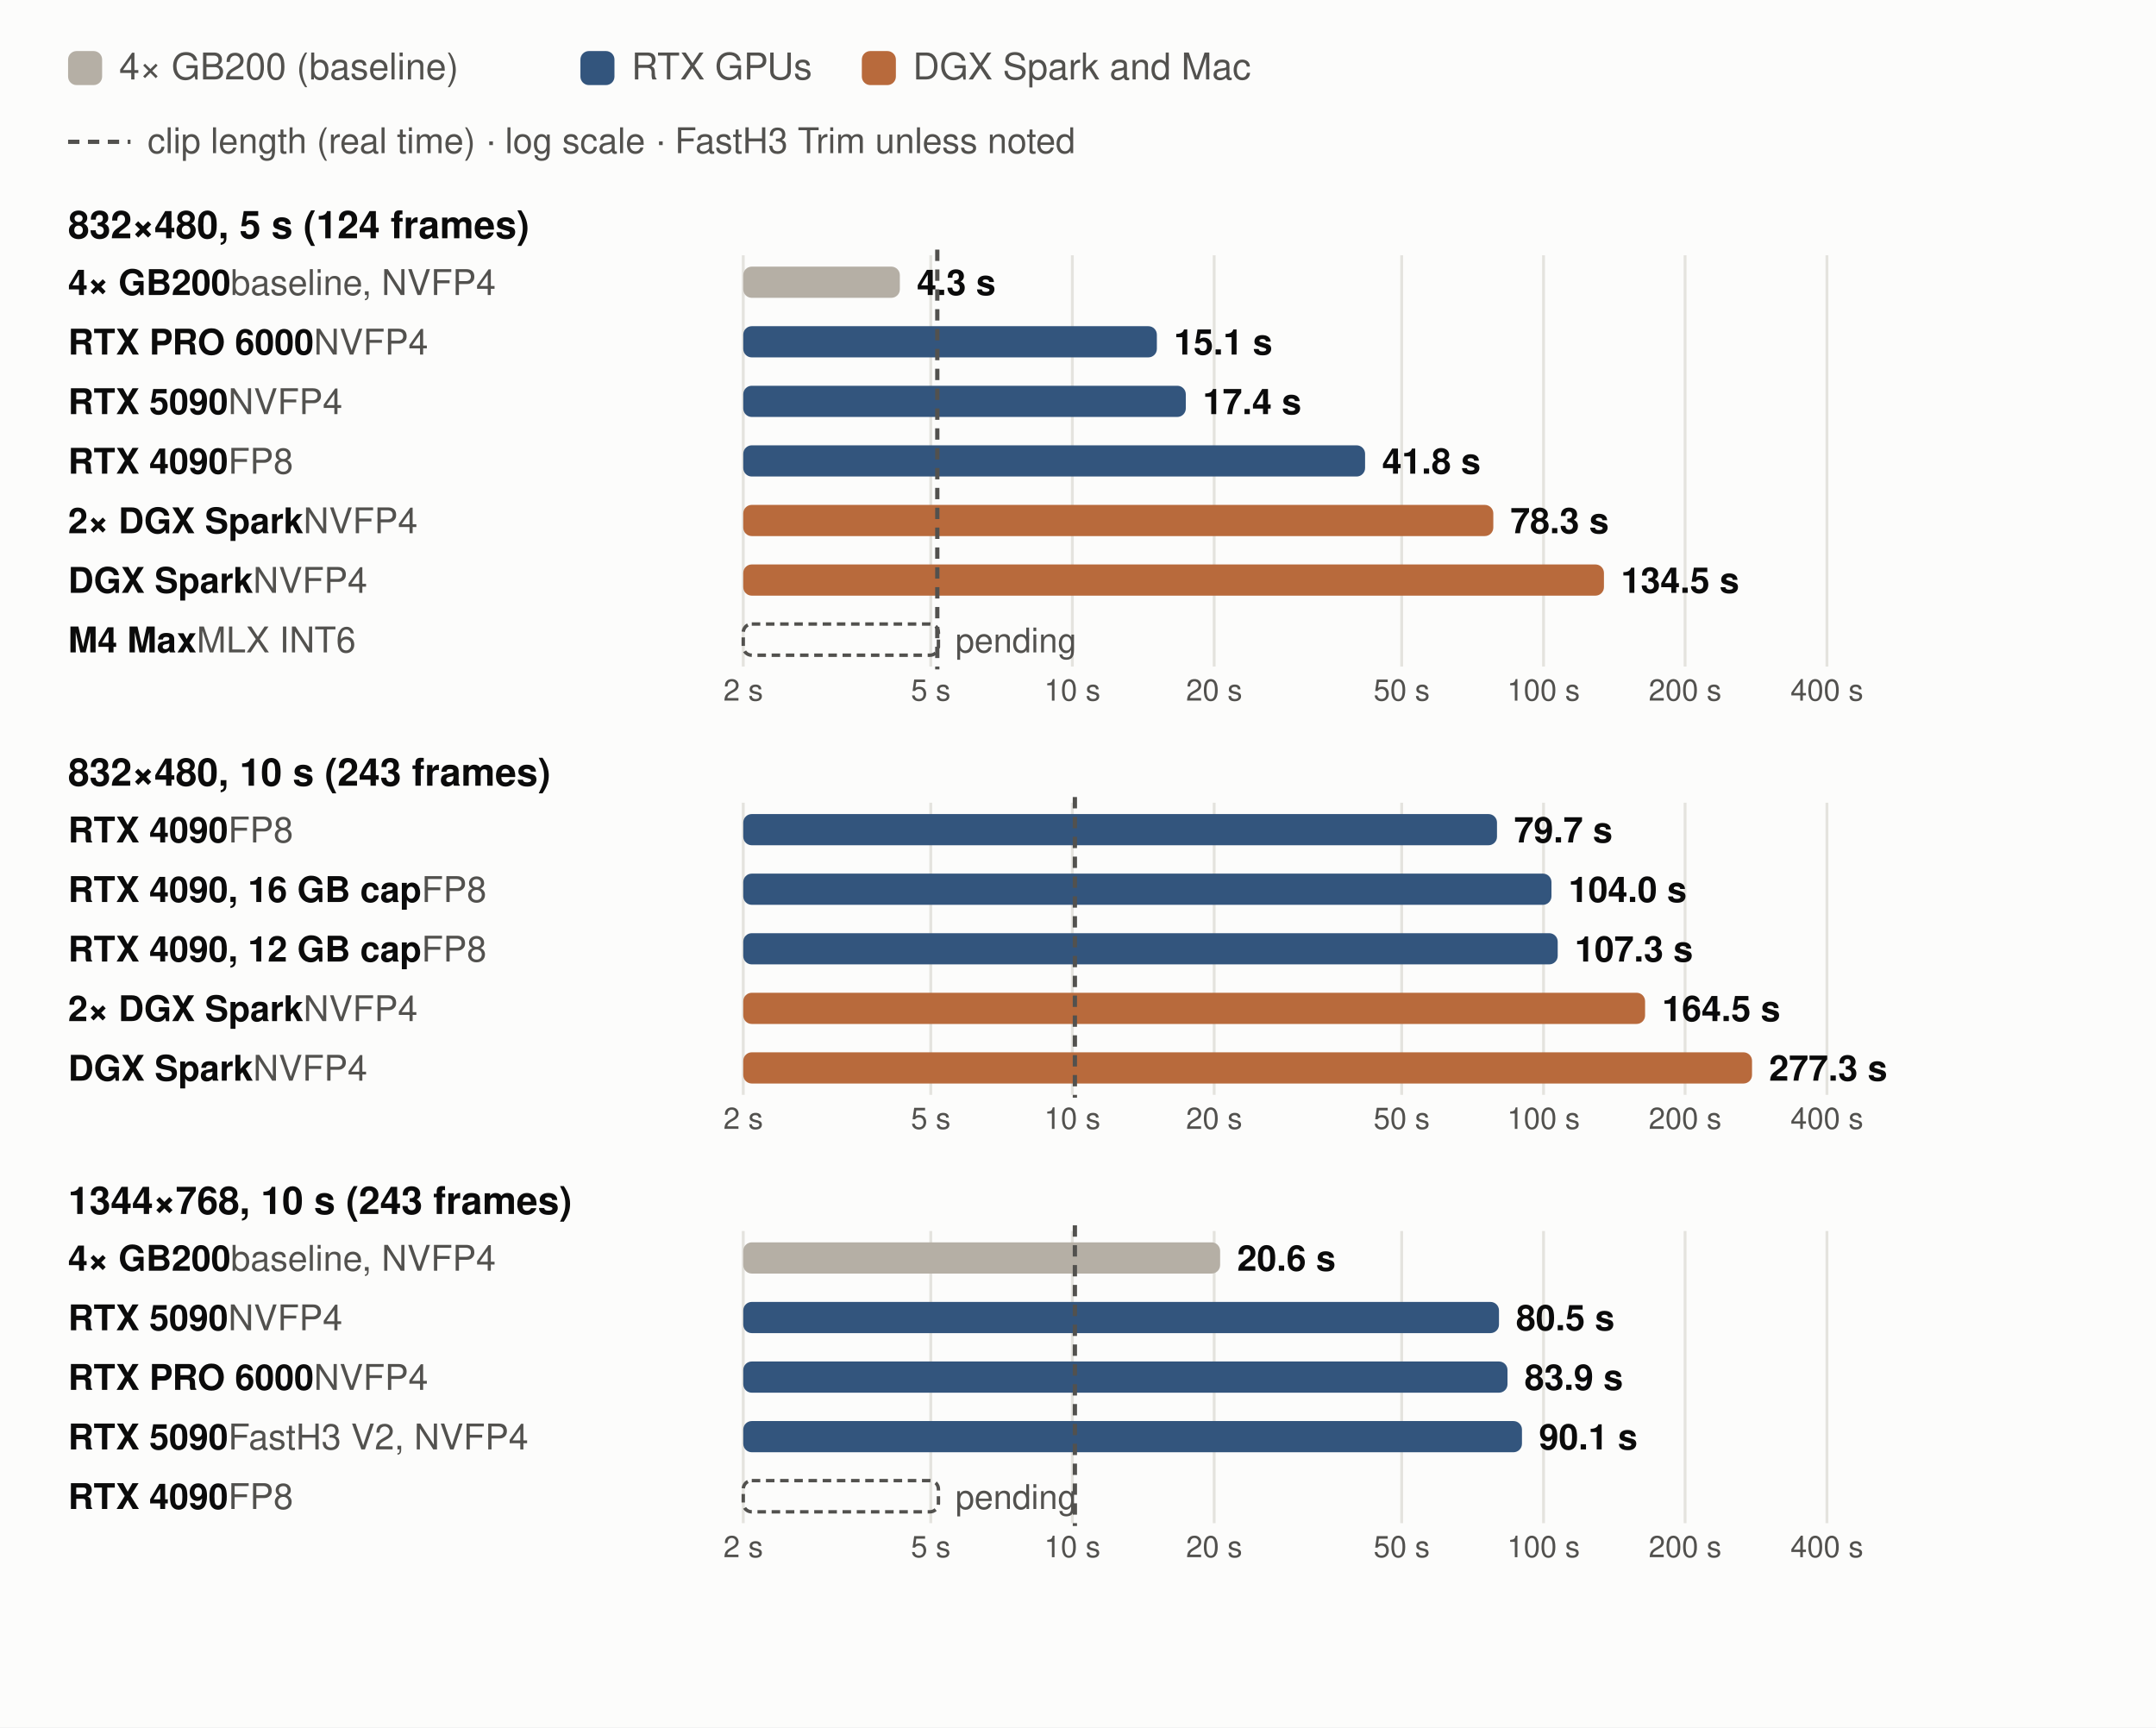
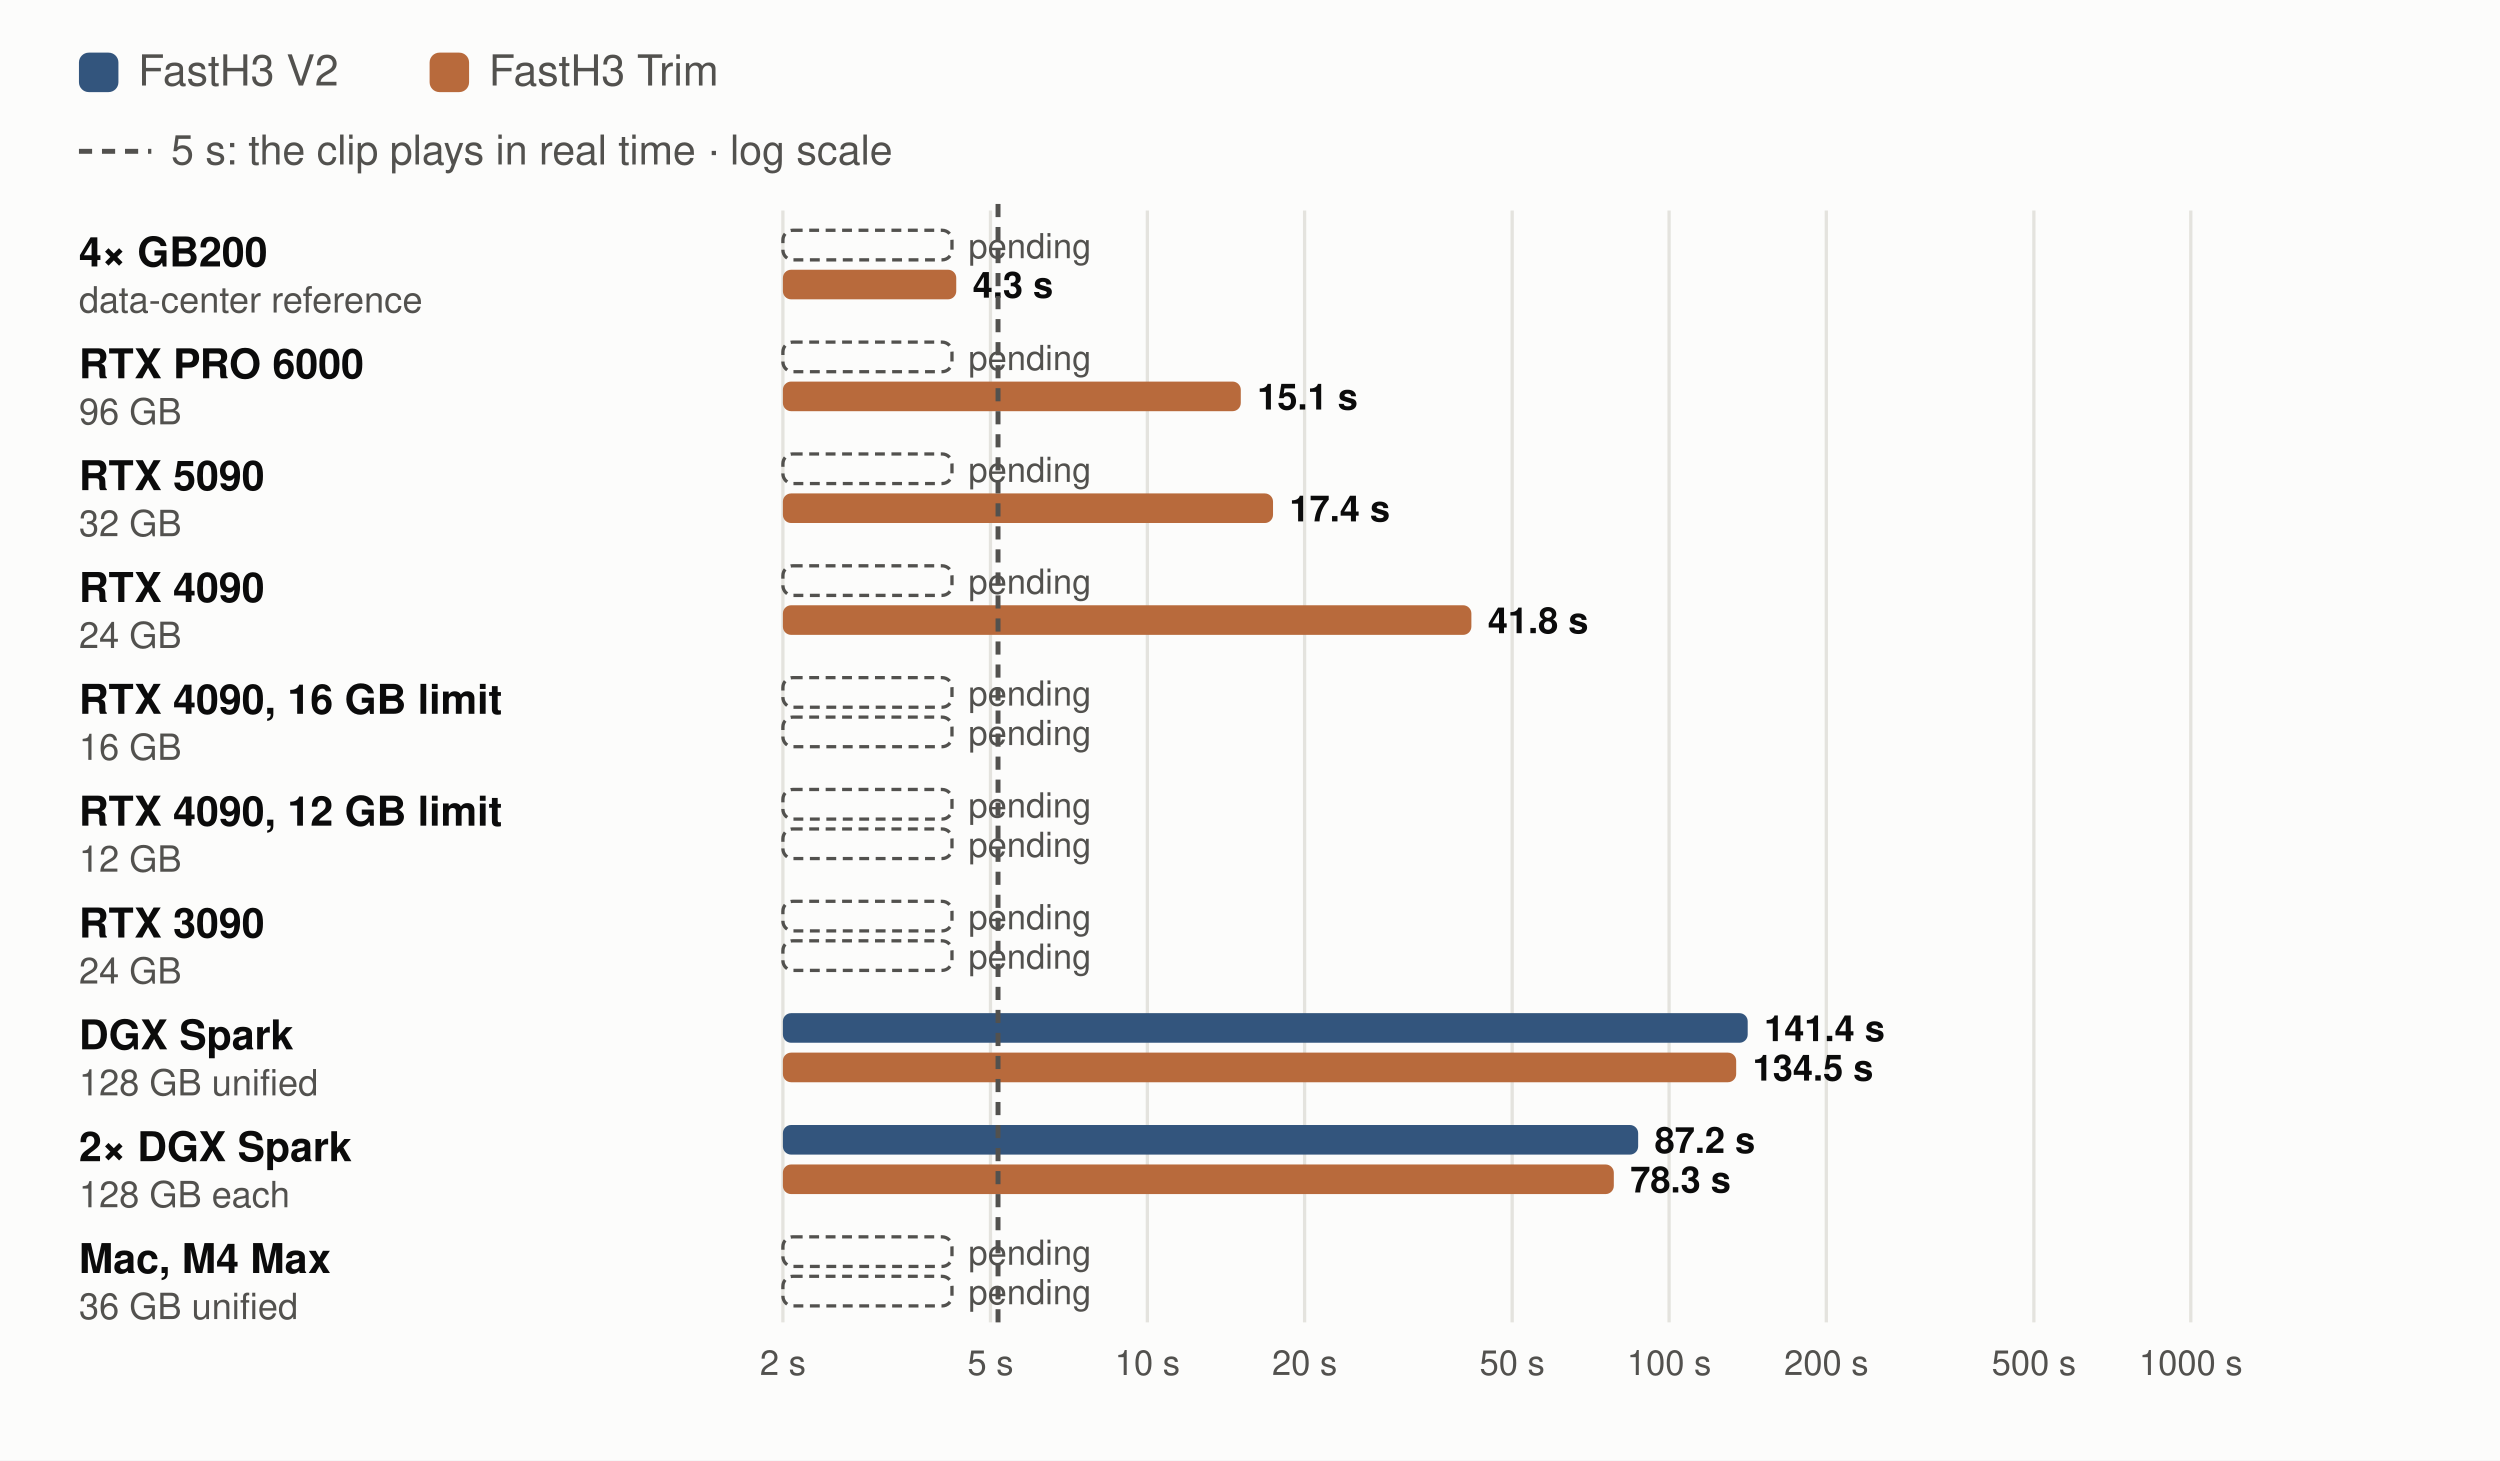
- <svg xmlns="http://www.w3.org/2000/svg" width="760" height="609" viewBox="0 0 760 609" role="img" aria-labelledby="t d">
+ <svg xmlns="http://www.w3.org/2000/svg" width="760" height="444" viewBox="0 0 760 444" role="img" aria-labelledby="t d">
  <style>
  .bg{fill:#fcfcfb} .t1{fill:#0b0b0b} .t2{fill:#52514e} .grid{stroke:#e4e3de} .axis{stroke:#9b9a95}
  .s1{fill:#33557d} .s2{fill:#b86a3c} .s3{fill:#b5afa5} .drop{fill:#b0463c} .ref{stroke:#52514e}
  .gap{stroke:#fcfcfb} .on{fill:#ffffff} .on3{fill:#0b0b0b} .est{fill:none;stroke:#52514e}
  .ring{fill:none;stroke:#0b0b0b}
  text{font-family:-apple-system,BlinkMacSystemFont,"Segoe UI",Helvetica,Arial,sans-serif}
  @media (prefers-color-scheme: dark){
    .bg{fill:#1a1a19} .t1{fill:#ffffff} .t2{fill:#c3c2b7} .grid{stroke:#2e2e2c} .axis{stroke:#6b6a66}
    .s1{fill:#7393bb} .s2{fill:#c27448} .s3{fill:#69655e} .drop{fill:#c9605a} .ref{stroke:#c3c2b7}
    .gap{stroke:#1a1a19} .on{fill:#0b0b0b} .on3{fill:#ffffff} .est{fill:none;stroke:#c3c2b7}
    .ring{fill:none;stroke:#ffffff}
  }
</style>
-   <rect class="bg" width="760" height="609" />
-   <rect class="s3" x="24" y="18" width="12" height="12" rx="3" />
-   <text class="t2" x="42" y="28" font-size="13">4× GB200 (baseline)</text>
-   <rect class="s1" x="204.6" y="18" width="12" height="12" rx="3" />
-   <text class="t2" x="222.6" y="28" font-size="13">RTX GPUs</text>
-   <rect class="s2" x="303.8" y="18" width="12" height="12" rx="3" />
-   <text class="t2" x="321.8" y="28" font-size="13">DGX Spark and Mac</text>
-   <line class="ref" x1="24" x2="46" y1="50" y2="50" stroke-width="1.5" stroke-dasharray="4 3" />
-   <text class="t2" x="52" y="54" font-size="12.5">clip length (real time) · log scale · FastH3 Trim unless noted</text>
-   <text class="t1" x="24" y="84" font-size="13.5" font-weight="700">832×480, 5 s (124 frames)</text>
-   <line class="grid" x1="262.0" x2="262.0" y1="90" y2="235" stroke-width="1" />
-   <line class="grid" x1="328.1" x2="328.1" y1="90" y2="235" stroke-width="1" />
-   <line class="grid" x1="378.0" x2="378.0" y1="90" y2="235" stroke-width="1" />
-   <line class="grid" x1="428.0" x2="428.0" y1="90" y2="235" stroke-width="1" />
-   <line class="grid" x1="494.1" x2="494.1" y1="90" y2="235" stroke-width="1" />
-   <line class="grid" x1="544.1" x2="544.1" y1="90" y2="235" stroke-width="1" />
-   <line class="grid" x1="594.0" x2="594.0" y1="90" y2="235" stroke-width="1" />
-   <line class="grid" x1="644.0" x2="644.0" y1="90" y2="235" stroke-width="1" />
-   <text class="t1" x="24" y="104" font-size="12.5" font-weight="600">4× GB200<tspan class="t2" font-weight="400">  baseline, NVFP4</tspan>
-   </text>
-   <rect class="s3" x="262" y="94" width="55.2" height="11" rx="3" />
-   <text class="t1" x="323.2" y="104" font-size="12.5" font-weight="700">4.3 s</text>
-   <text class="t1" x="24" y="125" font-size="12.5" font-weight="600">RTX PRO 6000<tspan class="t2" font-weight="400">  NVFP4</tspan>
-   </text>
-   <rect class="s1" x="262" y="115" width="145.8" height="11" rx="3" />
-   <text class="t1" x="413.8" y="125" font-size="12.5" font-weight="700">15.1 s</text>
-   <text class="t1" x="24" y="146" font-size="12.5" font-weight="600">RTX 5090<tspan class="t2" font-weight="400">  NVFP4</tspan>
-   </text>
-   <rect class="s1" x="262" y="136" width="156.0" height="11" rx="3" />
-   <text class="t1" x="424.0" y="146" font-size="12.5" font-weight="700">17.4 s</text>
-   <text class="t1" x="24" y="167" font-size="12.5" font-weight="600">RTX 4090<tspan class="t2" font-weight="400">  FP8</tspan>
-   </text>
-   <rect class="s1" x="262" y="157" width="219.2" height="11" rx="3" />
-   <text class="t1" x="487.2" y="167" font-size="12.5" font-weight="700">41.8 s</text>
-   <text class="t1" x="24" y="188" font-size="12.5" font-weight="600">2× DGX Spark<tspan class="t2" font-weight="400">  NVFP4</tspan>
-   </text>
-   <rect class="s2" x="262" y="178" width="264.4" height="11" rx="3" />
-   <text class="t1" x="532.4" y="188" font-size="12.5" font-weight="700">78.3 s</text>
-   <text class="t1" x="24" y="209" font-size="12.5" font-weight="600">DGX Spark<tspan class="t2" font-weight="400">  NVFP4</tspan>
-   </text>
-   <rect class="s2" x="262" y="199" width="303.4" height="11" rx="3" />
-   <text class="t1" x="571.4" y="209" font-size="12.5" font-weight="700">134.5 s</text>
-   <text class="t1" x="24" y="230" font-size="12.5" font-weight="600">M4 Max<tspan class="t2" font-weight="400">  MLX INT6</tspan>
-   </text>
-   <rect class="est" x="262" y="220" width="68.8" height="11" rx="3" stroke-width="1.2" stroke-dasharray="3 2" />
-   <text class="t2" x="336.8" y="230" font-size="12">pending</text>
-   <line class="ref" x1="330.4" x2="330.4" y1="88" y2="236" stroke-width="1.5" stroke-dasharray="4 3" />
-   <text class="t2" x="262.0" y="247" font-size="10.5" text-anchor="middle">2 s</text>
-   <text class="t2" x="328.1" y="247" font-size="10.5" text-anchor="middle">5 s</text>
-   <text class="t2" x="378.0" y="247" font-size="10.5" text-anchor="middle">10 s</text>
-   <text class="t2" x="428.0" y="247" font-size="10.5" text-anchor="middle">20 s</text>
-   <text class="t2" x="494.1" y="247" font-size="10.5" text-anchor="middle">50 s</text>
-   <text class="t2" x="544.1" y="247" font-size="10.5" text-anchor="middle">100 s</text>
-   <text class="t2" x="594.0" y="247" font-size="10.5" text-anchor="middle">200 s</text>
-   <text class="t2" x="644.0" y="247" font-size="10.5" text-anchor="middle">400 s</text>
-   <text class="t1" x="24" y="277" font-size="13.5" font-weight="700">832×480, 10 s (243 frames)</text>
-   <line class="grid" x1="262.0" x2="262.0" y1="283" y2="386" stroke-width="1" />
-   <line class="grid" x1="328.1" x2="328.1" y1="283" y2="386" stroke-width="1" />
-   <line class="grid" x1="378.0" x2="378.0" y1="283" y2="386" stroke-width="1" />
-   <line class="grid" x1="428.0" x2="428.0" y1="283" y2="386" stroke-width="1" />
-   <line class="grid" x1="494.1" x2="494.1" y1="283" y2="386" stroke-width="1" />
-   <line class="grid" x1="544.1" x2="544.1" y1="283" y2="386" stroke-width="1" />
-   <line class="grid" x1="594.0" x2="594.0" y1="283" y2="386" stroke-width="1" />
-   <line class="grid" x1="644.0" x2="644.0" y1="283" y2="386" stroke-width="1" />
-   <text class="t1" x="24" y="297" font-size="12.5" font-weight="600">RTX 4090<tspan class="t2" font-weight="400">  FP8</tspan>
-   </text>
-   <rect class="s1" x="262" y="287" width="265.7" height="11" rx="3" />
-   <text class="t1" x="533.7" y="297" font-size="12.5" font-weight="700">79.7 s</text>
-   <text class="t1" x="24" y="318" font-size="12.5" font-weight="600">RTX 4090, 16 GB cap<tspan class="t2" font-weight="400">  FP8</tspan>
-   </text>
-   <rect class="s1" x="262" y="308" width="284.9" height="11" rx="3" />
-   <text class="t1" x="552.9" y="318" font-size="12.5" font-weight="700">104.0 s</text>
-   <text class="t1" x="24" y="339" font-size="12.5" font-weight="600">RTX 4090, 12 GB cap<tspan class="t2" font-weight="400">  FP8</tspan>
-   </text>
-   <rect class="s1" x="262" y="329" width="287.1" height="11" rx="3" />
-   <text class="t1" x="555.1" y="339" font-size="12.5" font-weight="700">107.3 s</text>
-   <text class="t1" x="24" y="360" font-size="12.5" font-weight="600">2× DGX Spark<tspan class="t2" font-weight="400">  NVFP4</tspan>
-   </text>
-   <rect class="s2" x="262" y="350" width="317.9" height="11" rx="3" />
-   <text class="t1" x="585.9" y="360" font-size="12.5" font-weight="700">164.5 s</text>
-   <text class="t1" x="24" y="381" font-size="12.5" font-weight="600">DGX Spark<tspan class="t2" font-weight="400">  NVFP4</tspan>
-   </text>
-   <rect class="s2" x="262" y="371" width="355.6" height="11" rx="3" />
-   <text class="t1" x="623.6" y="381" font-size="12.5" font-weight="700">277.3 s</text>
-   <line class="ref" x1="378.9" x2="378.9" y1="281" y2="387" stroke-width="1.5" stroke-dasharray="4 3" />
-   <text class="t2" x="262.0" y="398" font-size="10.5" text-anchor="middle">2 s</text>
-   <text class="t2" x="328.1" y="398" font-size="10.5" text-anchor="middle">5 s</text>
-   <text class="t2" x="378.0" y="398" font-size="10.5" text-anchor="middle">10 s</text>
-   <text class="t2" x="428.0" y="398" font-size="10.5" text-anchor="middle">20 s</text>
-   <text class="t2" x="494.1" y="398" font-size="10.5" text-anchor="middle">50 s</text>
-   <text class="t2" x="544.1" y="398" font-size="10.5" text-anchor="middle">100 s</text>
-   <text class="t2" x="594.0" y="398" font-size="10.5" text-anchor="middle">200 s</text>
-   <text class="t2" x="644.0" y="398" font-size="10.5" text-anchor="middle">400 s</text>
-   <text class="t1" x="24" y="428" font-size="13.5" font-weight="700">1344×768, 10 s (243 frames)</text>
-   <line class="grid" x1="262.0" x2="262.0" y1="434" y2="537" stroke-width="1" />
-   <line class="grid" x1="328.1" x2="328.1" y1="434" y2="537" stroke-width="1" />
-   <line class="grid" x1="378.0" x2="378.0" y1="434" y2="537" stroke-width="1" />
-   <line class="grid" x1="428.0" x2="428.0" y1="434" y2="537" stroke-width="1" />
-   <line class="grid" x1="494.1" x2="494.1" y1="434" y2="537" stroke-width="1" />
-   <line class="grid" x1="544.1" x2="544.1" y1="434" y2="537" stroke-width="1" />
-   <line class="grid" x1="594.0" x2="594.0" y1="434" y2="537" stroke-width="1" />
-   <line class="grid" x1="644.0" x2="644.0" y1="434" y2="537" stroke-width="1" />
-   <text class="t1" x="24" y="448" font-size="12.5" font-weight="600">4× GB200<tspan class="t2" font-weight="400">  baseline, NVFP4</tspan>
-   </text>
-   <rect class="s3" x="262" y="438" width="168.1" height="11" rx="3" />
-   <text class="t1" x="436.1" y="448" font-size="12.5" font-weight="700">20.6 s</text>
-   <text class="t1" x="24" y="469" font-size="12.5" font-weight="600">RTX 5090<tspan class="t2" font-weight="400">  NVFP4</tspan>
-   </text>
-   <rect class="s1" x="262" y="459" width="266.4" height="11" rx="3" />
-   <text class="t1" x="534.4" y="469" font-size="12.5" font-weight="700">80.5 s</text>
-   <text class="t1" x="24" y="490" font-size="12.5" font-weight="600">RTX PRO 6000<tspan class="t2" font-weight="400">  NVFP4</tspan>
-   </text>
-   <rect class="s1" x="262" y="480" width="269.4" height="11" rx="3" />
-   <text class="t1" x="537.4" y="490" font-size="12.5" font-weight="700">83.9 s</text>
-   <text class="t1" x="24" y="511" font-size="12.5" font-weight="600">RTX 5090<tspan class="t2" font-weight="400">  FastH3 V2, NVFP4</tspan>
-   </text>
-   <rect class="s1" x="262" y="501" width="274.5" height="11" rx="3" />
-   <text class="t1" x="542.5" y="511" font-size="12.5" font-weight="700">90.1 s</text>
-   <text class="t1" x="24" y="532" font-size="12.5" font-weight="600">RTX 4090<tspan class="t2" font-weight="400">  FP8</tspan>
-   </text>
-   <rect class="est" x="262" y="522" width="68.8" height="11" rx="3" stroke-width="1.2" stroke-dasharray="3 2" />
-   <text class="t2" x="336.8" y="532" font-size="12">pending</text>
-   <line class="ref" x1="378.9" x2="378.9" y1="432" y2="538" stroke-width="1.5" stroke-dasharray="4 3" />
-   <text class="t2" x="262.0" y="549" font-size="10.5" text-anchor="middle">2 s</text>
-   <text class="t2" x="328.1" y="549" font-size="10.5" text-anchor="middle">5 s</text>
-   <text class="t2" x="378.0" y="549" font-size="10.5" text-anchor="middle">10 s</text>
-   <text class="t2" x="428.0" y="549" font-size="10.5" text-anchor="middle">20 s</text>
-   <text class="t2" x="494.1" y="549" font-size="10.5" text-anchor="middle">50 s</text>
-   <text class="t2" x="544.1" y="549" font-size="10.5" text-anchor="middle">100 s</text>
-   <text class="t2" x="594.0" y="549" font-size="10.5" text-anchor="middle">200 s</text>
-   <text class="t2" x="644.0" y="549" font-size="10.5" text-anchor="middle">400 s</text>
+   <rect class="bg" width="760" height="444" />
+   <rect class="s1" x="24" y="16" width="12" height="12" rx="3" />
+   <text class="t2" x="42" y="26" font-size="13">FastH3 V2</text>
+   <rect class="s2" x="130.6" y="16" width="12" height="12" rx="3" />
+   <text class="t2" x="148.6" y="26" font-size="13">FastH3 Trim</text>
+   <line class="ref" x1="24" x2="46" y1="46" y2="46" stroke-width="1.5" stroke-dasharray="4 3" />
+   <text class="t2" x="52" y="50" font-size="12.5">5 s: the clip plays in real time · log scale</text>
+   <line class="grid" x1="238.0" x2="238.0" y1="64" y2="402" stroke-width="1" />
+   <text class="t2" x="238.0" y="418" font-size="10.5" text-anchor="middle">2 s</text>
+   <line class="grid" x1="301.1" x2="301.1" y1="64" y2="402" stroke-width="1" />
+   <text class="t2" x="301.1" y="418" font-size="10.5" text-anchor="middle">5 s</text>
+   <line class="grid" x1="348.8" x2="348.8" y1="64" y2="402" stroke-width="1" />
+   <text class="t2" x="348.8" y="418" font-size="10.5" text-anchor="middle">10 s</text>
+   <line class="grid" x1="396.6" x2="396.6" y1="64" y2="402" stroke-width="1" />
+   <text class="t2" x="396.6" y="418" font-size="10.5" text-anchor="middle">20 s</text>
+   <line class="grid" x1="459.7" x2="459.7" y1="64" y2="402" stroke-width="1" />
+   <text class="t2" x="459.7" y="418" font-size="10.5" text-anchor="middle">50 s</text>
+   <line class="grid" x1="507.4" x2="507.4" y1="64" y2="402" stroke-width="1" />
+   <text class="t2" x="507.4" y="418" font-size="10.5" text-anchor="middle">100 s</text>
+   <line class="grid" x1="555.2" x2="555.2" y1="64" y2="402" stroke-width="1" />
+   <text class="t2" x="555.2" y="418" font-size="10.5" text-anchor="middle">200 s</text>
+   <line class="grid" x1="618.3" x2="618.3" y1="64" y2="402" stroke-width="1" />
+   <text class="t2" x="618.3" y="418" font-size="10.5" text-anchor="middle">500 s</text>
+   <line class="grid" x1="666.0" x2="666.0" y1="64" y2="402" stroke-width="1" />
+   <text class="t2" x="666.0" y="418" font-size="10.5" text-anchor="middle">1000 s</text>
+   <text class="t1" x="24" y="81" font-size="12.5" font-weight="600">4× GB200</text>
+   <text class="t2" x="24" y="95" font-size="11">data-center reference</text>
+   <rect class="est" x="238" y="70" width="51.4" height="9" rx="3" stroke-width="1" stroke-dasharray="3 2" />
+   <text class="t2" x="294.4" y="78.5" font-size="10.5">pending</text>
+   <rect class="s2" x="238" y="82" width="52.7" height="9" rx="2.5" />
+   <text class="t1" x="295.7" y="90.5" font-size="11" font-weight="700">4.3 s</text>
+   <text class="t1" x="24" y="115" font-size="12.5" font-weight="600">RTX PRO 6000</text>
+   <text class="t2" x="24" y="129" font-size="11">96 GB</text>
+   <rect class="est" x="238" y="104" width="51.4" height="9" rx="3" stroke-width="1" stroke-dasharray="3 2" />
+   <text class="t2" x="294.4" y="112.5" font-size="10.5">pending</text>
+   <rect class="s2" x="238" y="116" width="139.2" height="9" rx="2.5" />
+   <text class="t1" x="382.2" y="124.5" font-size="11" font-weight="700">15.1 s</text>
+   <text class="t1" x="24" y="149" font-size="12.5" font-weight="600">RTX 5090</text>
+   <text class="t2" x="24" y="163" font-size="11">32 GB</text>
+   <rect class="est" x="238" y="138" width="51.4" height="9" rx="3" stroke-width="1" stroke-dasharray="3 2" />
+   <text class="t2" x="294.4" y="146.5" font-size="10.5">pending</text>
+   <rect class="s2" x="238" y="150" width="149.0" height="9" rx="2.5" />
+   <text class="t1" x="392.0" y="158.5" font-size="11" font-weight="700">17.4 s</text>
+   <text class="t1" x="24" y="183" font-size="12.5" font-weight="600">RTX 4090</text>
+   <text class="t2" x="24" y="197" font-size="11">24 GB</text>
+   <rect class="est" x="238" y="172" width="51.4" height="9" rx="3" stroke-width="1" stroke-dasharray="3 2" />
+   <text class="t2" x="294.4" y="180.5" font-size="10.5">pending</text>
+   <rect class="s2" x="238" y="184" width="209.3" height="9" rx="2.5" />
+   <text class="t1" x="452.3" y="192.5" font-size="11" font-weight="700">41.8 s</text>
+   <text class="t1" x="24" y="217" font-size="12.5" font-weight="600">RTX 4090, 16 GB limit</text>
+   <text class="t2" x="24" y="231" font-size="11">16 GB</text>
+   <rect class="est" x="238" y="206" width="51.4" height="9" rx="3" stroke-width="1" stroke-dasharray="3 2" />
+   <text class="t2" x="294.4" y="214.5" font-size="10.5">pending</text>
+   <rect class="est" x="238" y="218" width="51.4" height="9" rx="3" stroke-width="1" stroke-dasharray="3 2" />
+   <text class="t2" x="294.4" y="226.5" font-size="10.5">pending</text>
+   <text class="t1" x="24" y="251" font-size="12.5" font-weight="600">RTX 4090, 12 GB limit</text>
+   <text class="t2" x="24" y="265" font-size="11">12 GB</text>
+   <rect class="est" x="238" y="240" width="51.4" height="9" rx="3" stroke-width="1" stroke-dasharray="3 2" />
+   <text class="t2" x="294.4" y="248.5" font-size="10.5">pending</text>
+   <rect class="est" x="238" y="252" width="51.4" height="9" rx="3" stroke-width="1" stroke-dasharray="3 2" />
+   <text class="t2" x="294.4" y="260.5" font-size="10.5">pending</text>
+   <text class="t1" x="24" y="285" font-size="12.5" font-weight="600">RTX 3090</text>
+   <text class="t2" x="24" y="299" font-size="11">24 GB</text>
+   <rect class="est" x="238" y="274" width="51.4" height="9" rx="3" stroke-width="1" stroke-dasharray="3 2" />
+   <text class="t2" x="294.4" y="282.5" font-size="10.5">pending</text>
+   <rect class="est" x="238" y="286" width="51.4" height="9" rx="3" stroke-width="1" stroke-dasharray="3 2" />
+   <text class="t2" x="294.4" y="294.5" font-size="10.5">pending</text>
+   <text class="t1" x="24" y="319" font-size="12.5" font-weight="600">DGX Spark</text>
+   <text class="t2" x="24" y="333" font-size="11">128 GB unified</text>
+   <rect class="s1" x="238" y="308" width="293.3" height="9" rx="2.5" />
+   <text class="t1" x="536.3" y="316.5" font-size="11" font-weight="700">141.4 s</text>
+   <rect class="s2" x="238" y="320" width="289.8" height="9" rx="2.5" />
+   <text class="t1" x="532.8" y="328.5" font-size="11" font-weight="700">134.5 s</text>
+   <text class="t1" x="24" y="353" font-size="12.5" font-weight="600">2× DGX Spark</text>
+   <text class="t2" x="24" y="367" font-size="11">128 GB each</text>
+   <rect class="s1" x="238" y="342" width="260.0" height="9" rx="2.5" />
+   <text class="t1" x="503.0" y="350.5" font-size="11" font-weight="700">87.2 s</text>
+   <rect class="s2" x="238" y="354" width="252.6" height="9" rx="2.5" />
+   <text class="t1" x="495.6" y="362.5" font-size="11" font-weight="700">78.3 s</text>
+   <text class="t1" x="24" y="387" font-size="12.5" font-weight="600">Mac, M4 Max</text>
+   <text class="t2" x="24" y="401" font-size="11">36 GB unified</text>
+   <rect class="est" x="238" y="376" width="51.4" height="9" rx="3" stroke-width="1" stroke-dasharray="3 2" />
+   <text class="t2" x="294.4" y="384.5" font-size="10.5">pending</text>
+   <rect class="est" x="238" y="388" width="51.4" height="9" rx="3" stroke-width="1" stroke-dasharray="3 2" />
+   <text class="t2" x="294.4" y="396.5" font-size="10.5">pending</text>
+   <line class="ref" x1="303.4" x2="303.4" y1="62" y2="404" stroke-width="1.5" stroke-dasharray="4 3" />
</svg>
